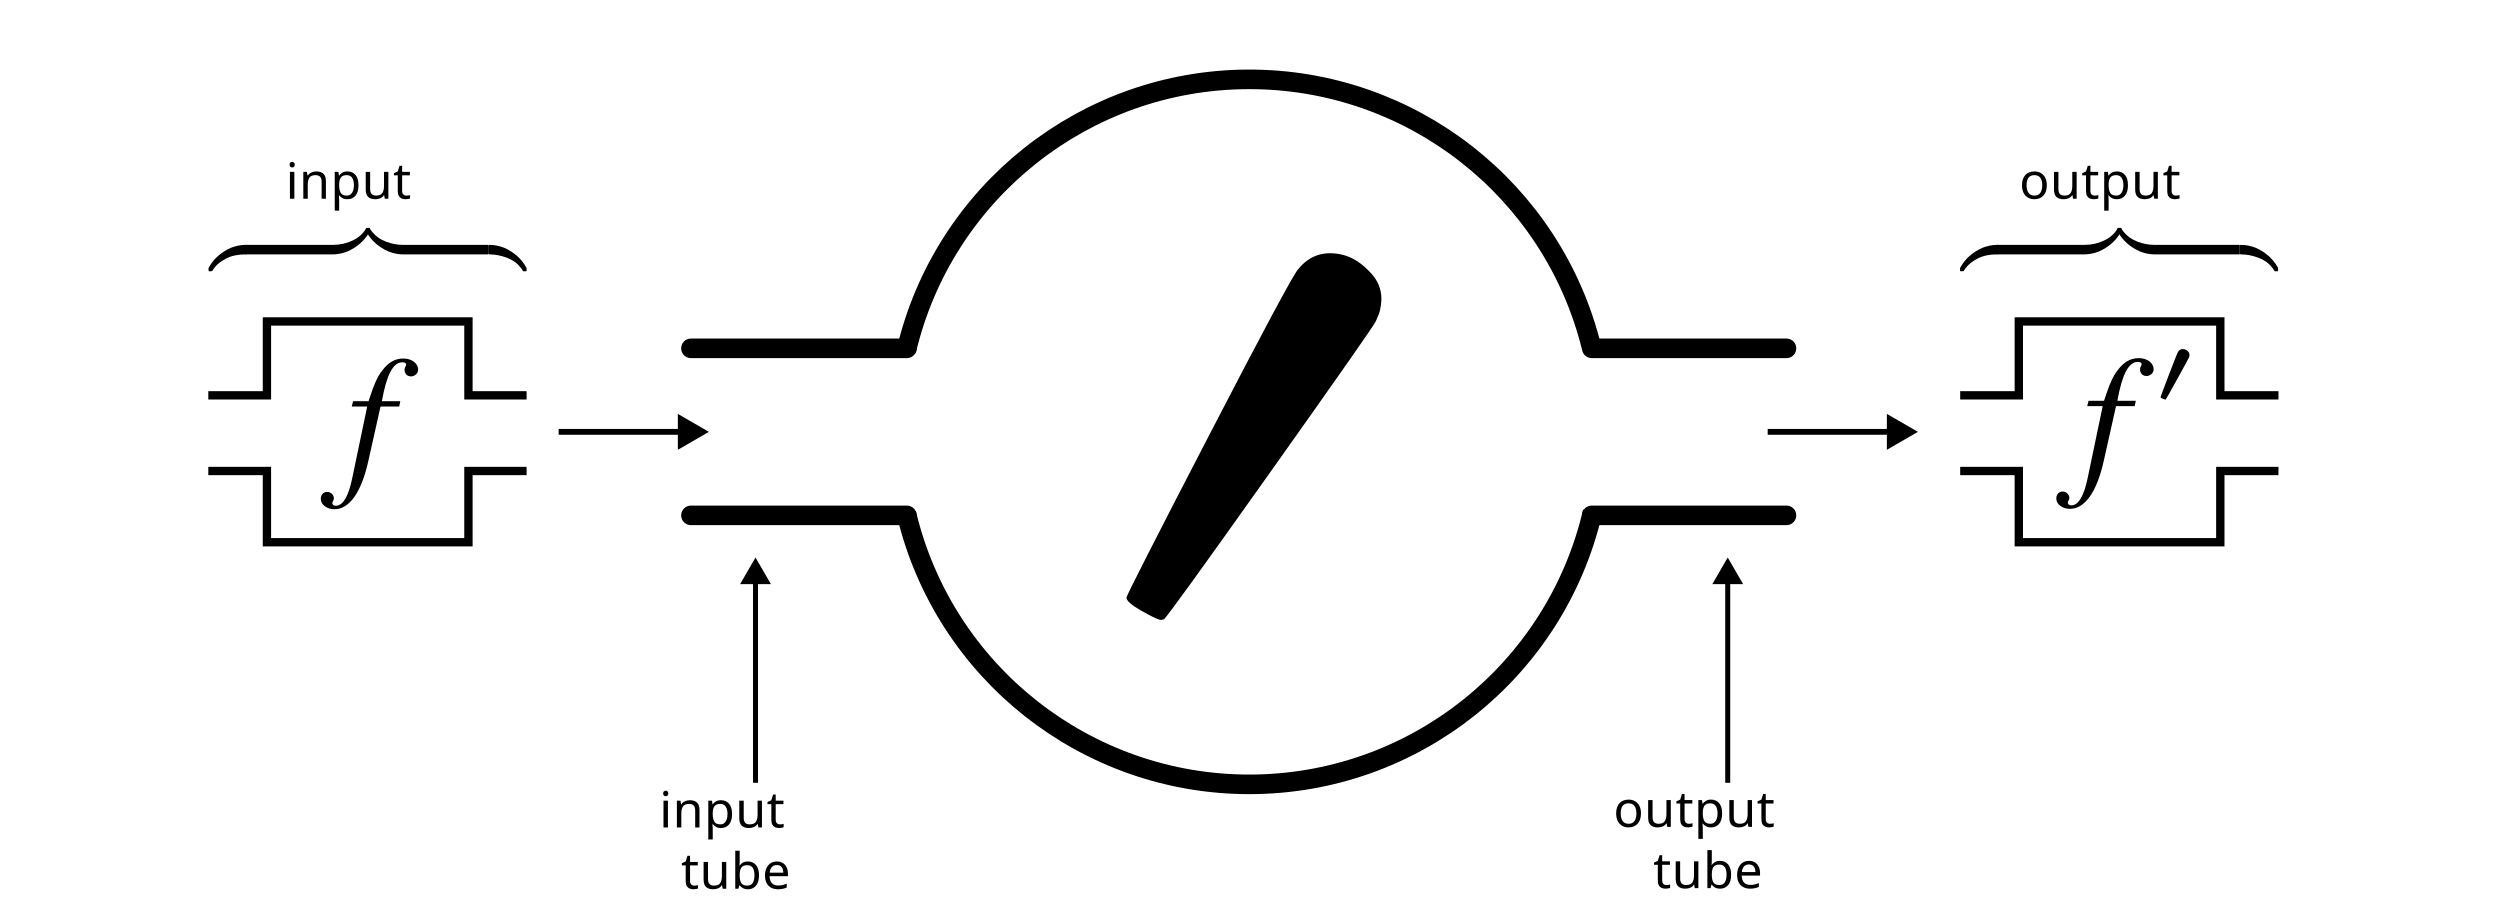
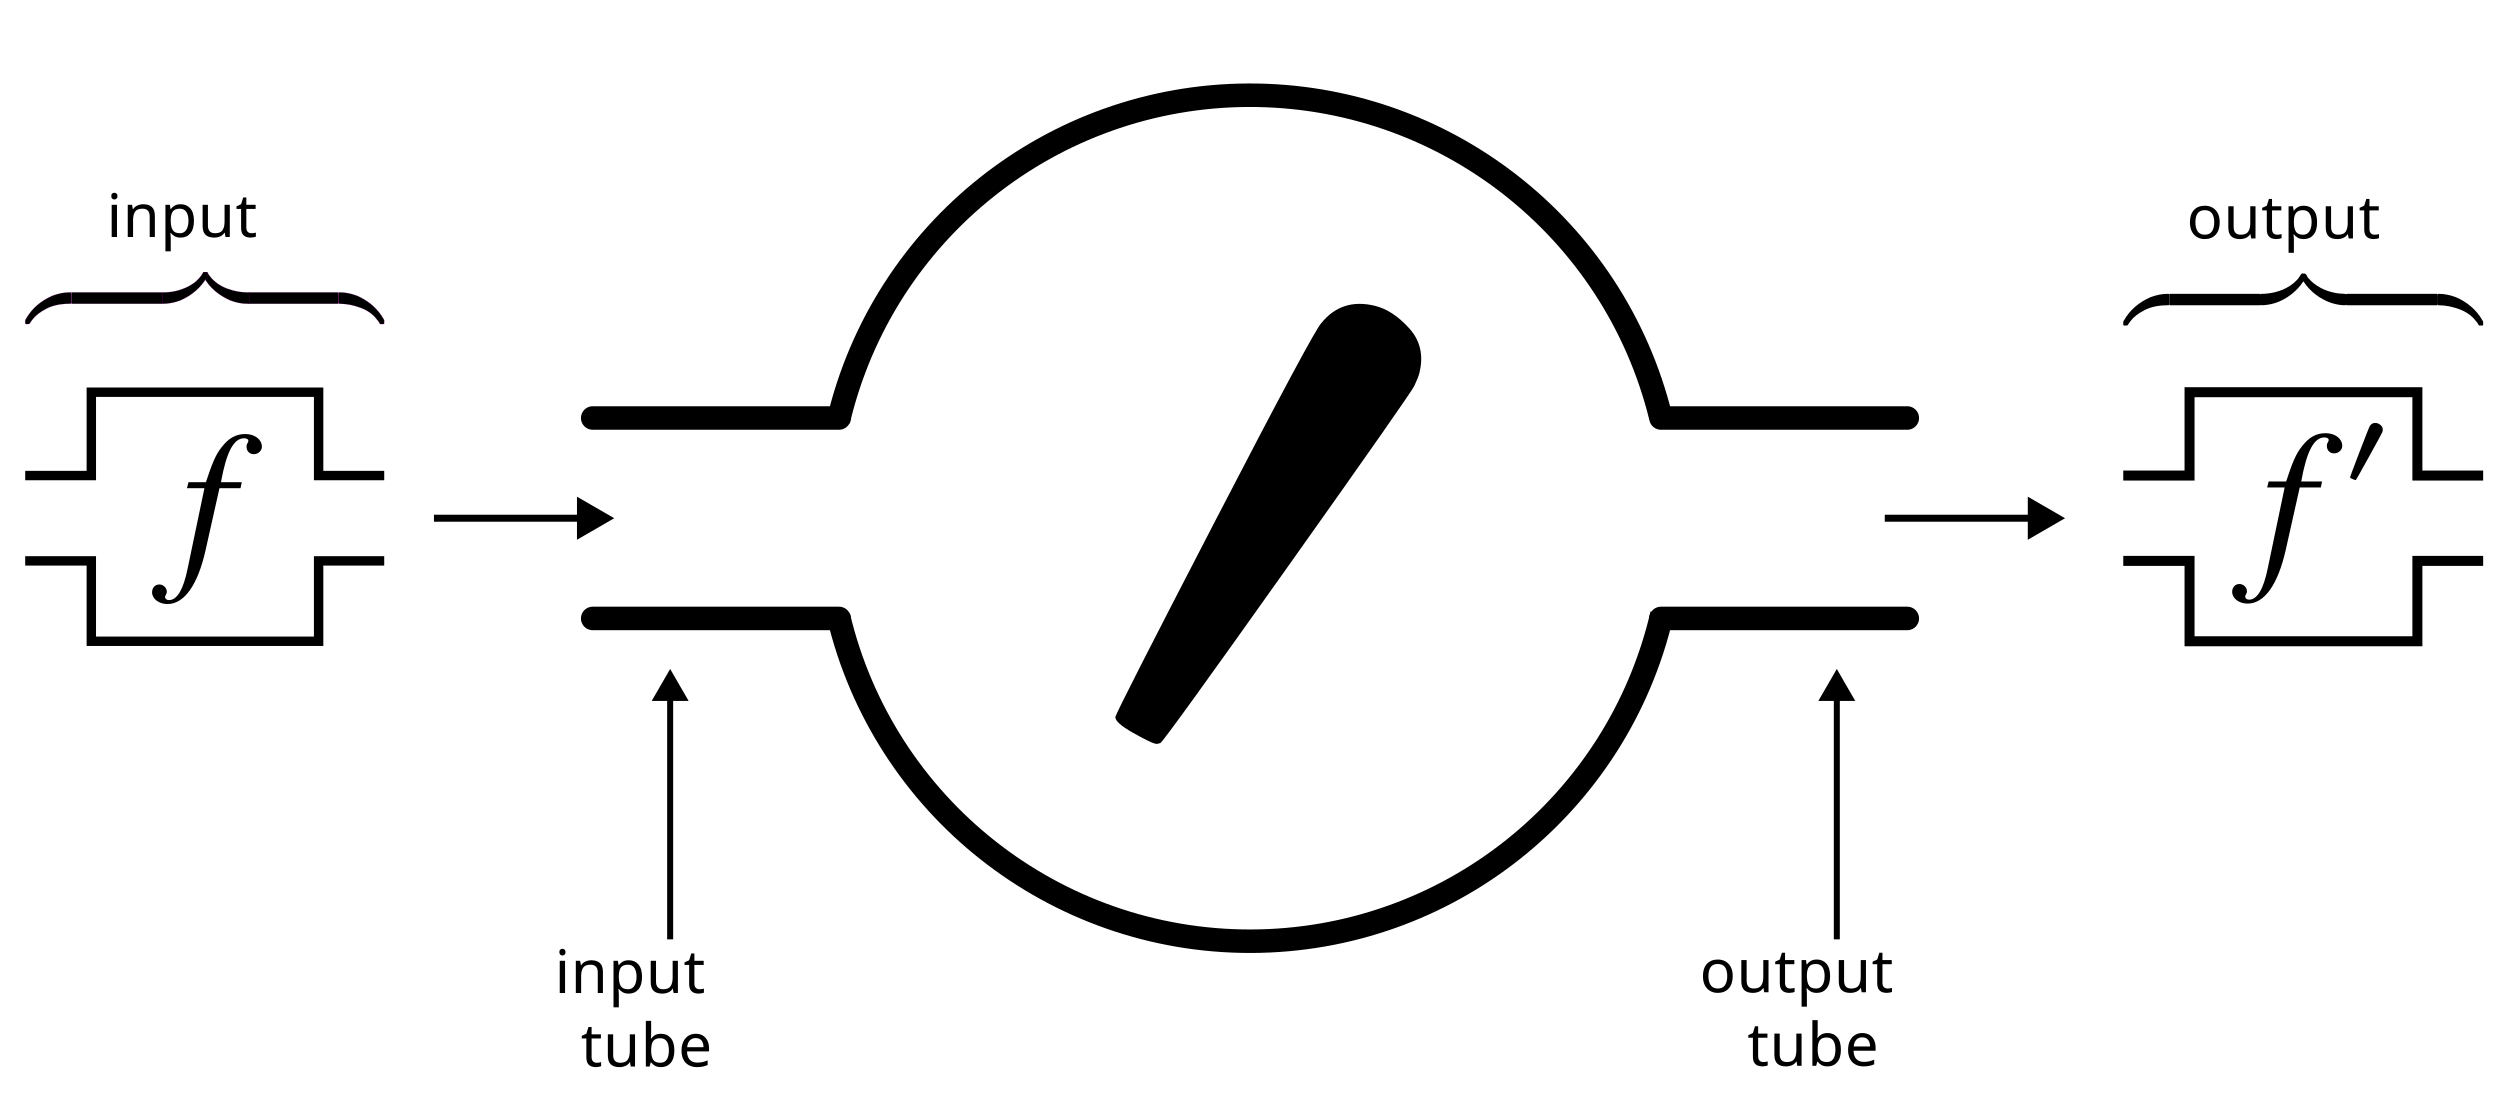
- <svg xmlns="http://www.w3.org/2000/svg" width="600" height="220">
+ <svg xmlns="http://www.w3.org/2000/svg" width="500" height="220" viewBox="0 0 500 220">
  <defs>
    <marker id="a" markerHeight="1" markerWidth="1" orient="auto-start-reverse" preserveAspectRatio="xMidYMid" refX="0" refY="0" style="overflow:visible" viewBox="0 0 1 1">
      <path d="m5.77 0-8.65 5V-5Z" style="fill:context-stroke;fill-rule:evenodd;stroke:context-stroke;stroke-width:1pt" transform="scale(.5)" />
    </marker>
  </defs>
-   <path d="M56.624-155.213q0-1.892.274-3.592.275-1.7.631-2.934.356-1.234 1.014-2.413.658-1.179 1.042-1.837.384-.658 1.152-1.425.768-.768.905-.933.137-.164.685-.575H62.793q.384 0 .384.246 0 .083-.466.576-.466.494-1.124 1.453-.658.96-1.344 2.358-.685 1.399-1.151 3.784-.466 2.385-.466 5.292 0 2.906.466 5.264t1.124 3.81q.658 1.454 1.343 2.359.686.904 1.152 1.453.466.548.466.576 0 .246-.411.246h-.439l-.768-.658q-2.577-2.33-3.756-5.812-1.179-3.482-1.179-7.238ZM67.948-143.917q.054 0 .164.054.11.055.302.083.192.027.329.027.356 0 .658-.356.301-.357.438-.795.275-.74.933-4.195t1.26-6.58q.604-3.126.604-3.154v-.082h-1.289q-1.288 0-1.37-.055-.11-.082-.11-.274l.192-.768q.055-.137.22-.137.164 0 1.288-.027 1.316 0 1.316-.027 0-.055.247-1.371.246-1.316.329-1.59 1.014-4.524 4.003-4.524 1.014.054 1.672.603.658.548.658 1.453 0 .987-.576 1.426-.575.438-1.151.466-1.207 0-1.207-1.152 0-.52.302-.905.302-.384.658-.575l.247-.138q-.439-.164-.823-.164-.329 0-.63.274-.302.274-.412.768-.192.795-.438 2.138-.247 1.344-.439 2.276-.192.932-.192.987 0 .055 1.508.055 1.234 0 1.426.027.192.028.301.165.028.11-.054.466-.083.356-.138.439-.054.137-.246.137t-1.48.027h-1.536l-.63 3.345q-1.317 6.8-1.838 8.5-.74 2.33-1.92 3.454-1.014.878-2 .878-.878 0-1.59-.521-.714-.521-.714-1.48 0-1.015.576-1.481.576-.467 1.152-.467 1.206 0 1.206 1.152 0 .52-.302.905-.301.384-.658.575zM87.42-154.857v-.356q0-.357.383-.549h8.198v-4.112l.028-4.113q.274-.357.52-.357.357 0 .55.412v8.17h8.17q.41.22.41.549 0 .329-.41.548h-8.17v8.17q-.22.384-.494.384h-.11q-.33 0-.494-.384v-8.17h-8.198q-.383-.192-.383-.548zM121.834-149.538q-.411.356-1.206.768-.795.41-1.673.41-1.727 0-2.769-1.233-1.042-1.234-1.07-3.153 0-2.879 2.112-5.291 2.111-2.413 4.688-2.44 1.29 0 2.386 1.315l.082-.11q.055-.082.137-.164.082-.082.247-.22.164-.136.356-.191.192-.055.439-.082.384 0 .63.246.247.247.275.521 0 .412-1.563 6.635-1.563 6.224-1.645 6.361-.494 1.48-2.111 2.44-1.618.96-3.702.988-3.865 0-3.865-1.865 0-.713.493-1.261.494-.548 1.261-.548.412 0 .768.246.356.247.384.85 0 .274-.055.521t-.192.384q-.137.137-.22.274-.082.137-.191.22l-.055.054h.027q.275.083 1.645.083 1.042 0 1.645-.33.631-.3 1.18-.904.548-.603.767-1.289.165-.52.439-1.7.356-1.316.356-1.535zm2.002-7.814-.11-.302q-.082-.301-.137-.41-.055-.11-.165-.385-.11-.274-.274-.384-.164-.11-.356-.301-.192-.192-.494-.247-.301-.055-.603-.082-1.206 0-2.33 1.453-.823 1.07-1.371 3.263-.549 2.193-.549 3.18 0 2.166 1.7 2.166 1.536 0 3.016-1.92l.22-.273zM128.03-168.895l.11-.027H128.744l.767.658q2.577 2.33 3.756 5.812 1.18 3.482 1.18 7.239 0 1.864-.275 3.591-.274 1.728-.63 2.934-.357 1.206-1.015 2.413-.658 1.206-1.042 1.837-.384.63-1.124 1.398-.74.768-.877.905t-.63.52l-.11.11h-.631q-.082 0-.137-.082-.055-.082-.083-.247.028-.027.302-.356 4.25-4.414 4.25-13.023 0-8.61-4.25-13.024-.274-.329-.302-.356 0-.22.138-.302zM139.628-155.213q0-1.892.274-3.592.275-1.7.631-2.934.356-1.234 1.014-2.413.658-1.179 1.042-1.837.384-.658 1.152-1.425.768-.768.905-.933.137-.164.685-.575H145.798q.383 0 .383.246 0 .083-.466.576-.466.494-1.124 1.453-.658.96-1.344 2.358-.685 1.399-1.151 3.784-.466 2.385-.466 5.292 0 2.906.466 5.264t1.124 3.81q.658 1.454 1.343 2.359.686.904 1.152 1.453.466.548.466.576 0 .246-.411.246h-.439l-.768-.658q-2.577-2.33-3.756-5.812-1.179-3.482-1.179-7.238ZM149.142-156.283q.192-1.151 1.48-2.66 1.29-1.507 3.181-1.535.96 0 1.755.494.795.493 1.179 1.234 1.151-1.728 2.769-1.728 1.014 0 1.755.604.74.603.767 1.617 0 .795-.383 1.289-.384.493-.74.603-.357.11-.631.11-.521 0-.85-.302-.33-.302-.33-.795 0-1.261 1.372-1.727-.302-.357-1.097-.357-.357 0-.521.055-1.042.439-1.535 1.81-1.645 6.059-1.645 7.073 0 .768.438 1.097.439.33.96.33 1.014 0 2.001-.906.987-.904 1.344-2.22.082-.275.164-.302.083-.028.439-.055h.11q.41 0 .41.22 0 .027-.054.301-.439 1.563-1.7 2.77-1.261 1.206-2.934 1.206-1.919 0-2.906-1.728-1.124 1.7-2.577 1.7h-.165q-1.343 0-1.919-.713-.576-.713-.603-1.508 0-.877.521-1.425.52-.549 1.234-.549 1.179 0 1.179 1.152 0 .548-.33.96-.328.41-.63.548-.301.137-.356.137l-.083.027q0 .028.165.11.164.082.439.192.274.11.52.082.988 0 1.7-1.234.247-.438.631-1.864.384-1.426.768-2.961.384-1.536.438-1.81.138-.74.138-1.07 0-.767-.412-1.096-.411-.329-.932-.329-1.097 0-2.056.878-.96.877-1.344 2.248-.055.247-.137.274-.082.027-.439.055h-.383q-.165-.165-.165-.302zM165.044-168.895l.11-.027H165.758l.767.658q2.577 2.33 3.756 5.812 1.18 3.482 1.18 7.239 0 1.864-.275 3.591-.274 1.728-.63 2.934-.357 1.206-1.015 2.413-.658 1.206-1.042 1.837-.384.63-1.124 1.398-.74.768-.878.905-.137.137-.63.52l-.11.11h-.63q-.083 0-.137-.082-.055-.082-.083-.247.028-.027.302-.356 4.25-4.414 4.25-13.023 0-8.61-4.25-13.024-.274-.329-.302-.356 0-.22.137-.302zM183.217-157.873q0-.356.384-.548h17.465q.41.219.41.548 0 .302-.383.521l-8.719.027h-8.719q-.438-.137-.438-.548zm0 5.319q0-.411.438-.548h17.438q.384.274.384.548 0 .356-.411.548H183.6q-.384-.192-.384-.548zM213.864-143.917q.055 0 .165.054.11.055.301.083.192.027.33.027.356 0 .657-.356.302-.357.439-.795.274-.74.932-4.195t1.261-6.58q.604-3.126.604-3.154v-.082h-1.29q-1.288 0-1.37-.055-.11-.082-.11-.274l.192-.768q.055-.137.22-.137.164 0 1.288-.027 1.316 0 1.316-.027 0-.055.247-1.371t.33-1.59q1.014-4.524 4.002-4.524 1.014.054 1.673.603.658.548.658 1.453 0 .987-.576 1.426-.576.438-1.152.466-1.206 0-1.206-1.152 0-.52.301-.905.302-.384.658-.575l.247-.138q-.438-.164-.822-.164-.33 0-.63.274-.303.274-.412.768-.192.795-.439 2.138-.247 1.344-.439 2.276-.191.932-.191.987 0 .055 1.508.055 1.233 0 1.425.027.192.028.302.165.027.11-.055.466-.082.356-.137.439-.055.137-.247.137t-1.48.027h-1.536l-.63 3.345q-1.316 6.8-1.837 8.5-.74 2.33-1.92 3.454-1.014.878-2.001.878-.877 0-1.59-.521-.713-.521-.713-1.48 0-1.015.576-1.481.575-.467 1.151-.467 1.207 0 1.207 1.152 0 .52-.302.905-.302.384-.658.575zM228.286-155.213q0-1.892.274-3.592.274-1.7.63-2.934.357-1.234 1.015-2.413.658-1.179 1.042-1.837.384-.658 1.151-1.425.768-.768.905-.933.137-.164.686-.575H234.455q.384 0 .384.246 0 .083-.467.576-.466.494-1.124 1.453-.658.96-1.343 2.358-.686 1.399-1.152 3.784-.466 2.385-.466 5.292 0 2.906.466 5.264t1.124 3.81q.659 1.454 1.344 2.359.685.904 1.151 1.453.467.548.467.576 0 .246-.412.246h-.438l-.768-.658q-2.577-2.33-3.756-5.812-1.18-3.482-1.18-7.238ZM237.8-156.283q.192-1.151 1.48-2.66 1.289-1.507 3.18-1.535.96 0 1.755.494.796.493 1.18 1.234 1.15-1.728 2.769-1.728 1.014 0 1.754.604.74.603.768 1.617 0 .795-.384 1.289-.384.493-.74.603-.357.11-.63.11-.522 0-.85-.302-.33-.302-.33-.795 0-1.261 1.371-1.727-.301-.357-1.097-.357-.356 0-.52.055-1.042.439-1.536 1.81-1.645 6.059-1.645 7.073 0 .768.439 1.097.438.33.96.33 1.014 0 2-.906.988-.904 1.344-2.22.083-.275.165-.302.082-.028.439-.055h.11q.41 0 .41.22 0 .027-.054.301-.44 1.563-1.7 2.77-1.261 1.206-2.934 1.206-1.92 0-2.906-1.728-1.124 1.7-2.577 1.7h-.165q-1.343 0-1.92-.713-.575-.713-.602-1.508 0-.877.52-1.425.521-.549 1.234-.549 1.18 0 1.18 1.152 0 .548-.33.96-.329.41-.63.548-.302.137-.357.137l-.082.027q0 .028.164.11.165.082.44.192.273.11.52.082.987 0 1.7-1.234.247-.438.63-1.864.384-1.426.768-2.961.384-1.536.439-1.81.137-.74.137-1.07 0-.767-.411-1.096-.411-.329-.932-.329-1.097 0-2.057.878-.96.877-1.343 2.248-.055.247-.137.274-.083.027-.439.055h-.384q-.164-.165-.164-.302zM253.702-168.895l.11-.027h.603l.767.658q2.578 2.33 3.757 5.812 1.179 3.482 1.179 7.239 0 1.864-.275 3.591-.274 1.728-.63 2.934-.357 1.206-1.015 2.413-.658 1.206-1.041 1.837-.384.63-1.125 1.398-.74.768-.877.905t-.63.52l-.11.11h-.63q-.083 0-.138-.082-.055-.082-.082-.247.027-.027.301-.356 4.25-4.414 4.25-13.023 0-8.61-4.25-13.024-.274-.329-.301-.356 0-.22.137-.302zM270.35-154.857v-.356q0-.357.384-.549h8.198v-4.112l.027-4.113q.274-.357.52-.357.357 0 .55.412v8.17h8.17q.411.22.411.549 0 .329-.411.548h-8.17v8.17q-.22.384-.494.384h-.11q-.329 0-.493-.384v-8.17h-8.198q-.384-.192-.384-.548zM304.764-149.538q-.41.356-1.206.768-.795.41-1.672.41-1.728 0-2.77-1.233-1.041-1.234-1.069-3.153 0-2.879 2.111-5.291 2.111-2.413 4.689-2.44 1.288 0 2.385 1.315l.082-.11q.055-.082.137-.164.083-.082.247-.22.165-.136.357-.191.191-.055.438-.082.384 0 .63.246.248.247.275.521 0 .412-1.563 6.635-1.563 6.224-1.645 6.361-.493 1.48-2.111 2.44-1.618.96-3.701.988-3.866 0-3.866-1.865 0-.713.493-1.261.494-.548 1.261-.548.412 0 .768.246.357.247.384.85 0 .274-.055.521t-.192.384q-.137.137-.22.274-.081.137-.191.22l-.055.054h.028q.274.083 1.645.083 1.041 0 1.645-.33.63-.3 1.179-.904.548-.603.767-1.289.165-.52.439-1.7.356-1.316.356-1.535zm2.002-7.814-.11-.302q-.082-.301-.137-.41-.055-.11-.164-.385-.11-.274-.275-.384-.164-.11-.356-.301-.192-.192-.493-.247-.302-.055-.604-.082-1.206 0-2.33 1.453-.823 1.07-1.371 3.263-.548 2.193-.548 3.18 0 2.166 1.7 2.166 1.535 0 3.015-1.92l.22-.273zM311.893-155.213q0-1.892.274-3.592.274-1.7.63-2.934.357-1.234 1.015-2.413.658-1.179 1.042-1.837.384-.658 1.152-1.425.767-.768.904-.933.138-.164.686-.575H318.062q.384 0 .384.246 0 .083-.466.576-.466.494-1.124 1.453-.658.96-1.344 2.358-.685 1.399-1.151 3.784-.467 2.385-.467 5.292 0 2.906.467 5.264.466 2.358 1.124 3.81.658 1.454 1.343 2.359.686.904 1.152 1.453.466.548.466.576 0 .246-.411.246h-.439l-.768-.658q-2.577-2.33-3.756-5.812-1.179-3.482-1.179-7.238ZM321.407-156.283q.192-1.151 1.48-2.66 1.29-1.507 3.18-1.535.96 0 1.756.494.795.493 1.179 1.234 1.151-1.728 2.769-1.728 1.014 0 1.754.604.74.603.768 1.617 0 .795-.384 1.289-.384.493-.74.603-.356.11-.63.11-.521 0-.85-.302-.33-.302-.33-.795 0-1.261 1.371-1.727-.301-.357-1.096-.357-.357 0-.521.055-1.042.439-1.536 1.81-1.645 6.059-1.645 7.073 0 .768.439 1.097.439.33.96.33 1.014 0 2.001-.906.987-.904 1.344-2.22.082-.275.164-.302.082-.028.439-.055h.11q.41 0 .41.22 0 .027-.054.301-.439 1.563-1.7 2.77-1.261 1.206-2.934 1.206-1.919 0-2.906-1.728-1.124 1.7-2.577 1.7h-.165q-1.343 0-1.919-.713-.576-.713-.603-1.508 0-.877.52-1.425.522-.549 1.235-.549 1.179 0 1.179 1.152 0 .548-.33.96-.329.41-.63.548-.302.137-.357.137l-.082.027q0 .028.165.11.164.082.438.192.275.11.521.082.987 0 1.7-1.234.247-.438.63-1.864.385-1.426.769-2.961.383-1.536.438-1.81.137-.74.137-1.07 0-.767-.411-1.096-.411-.329-.932-.329-1.097 0-2.056.878-.96.877-1.344 2.248-.055.247-.137.274-.082.027-.439.055h-.384q-.164-.165-.164-.302zM337.31-168.895l.109-.027h.603l.768.658q2.577 2.33 3.756 5.812 1.179 3.482 1.179 7.239 0 1.864-.274 3.591-.275 1.728-.63 2.934-.357 1.206-1.015 2.413-.658 1.206-1.042 1.837-.384.63-1.124 1.398-.74.768-.878.905-.137.137-.63.52l-.11.11h-.631q-.082 0-.137-.082-.055-.082-.082-.247.027-.027.302-.356 4.25-4.414 4.25-13.023 0-8.61-4.25-13.024-.275-.329-.302-.356 0-.22.137-.302z" />
-   <path d="M16.384-86.052q0-4.121 2.95-7.012 2.949-2.89 7.187-2.89 4.258 0 7.227 2.91 2.93 2.91 2.93 7.148 0 4.278-2.95 7.168-2.969 2.871-7.285 2.871-4.277 0-7.168-2.93-2.89-2.89-2.89-7.265zm4.492.078q0 2.852 1.524 4.512 1.562 1.68 4.121 1.68 2.578 0 4.121-1.66 1.543-1.66 1.543-4.434t-1.543-4.434q-1.562-1.68-4.121-1.68-2.52 0-4.082 1.68-1.563 1.68-1.563 4.336zM45.82-66.052h-4.394v-29.375h4.394v2.07q2.598-2.597 5.899-2.597 3.925 0 6.465 2.89 2.578 2.871 2.578 7.246 0 4.278-2.559 7.13-2.539 2.831-6.406 2.831-3.34 0-5.977-2.675zm10.45-19.746q0-2.734-1.485-4.453-1.504-1.738-3.789-1.738-2.422 0-3.926 1.68-1.504 1.679-1.504 4.413 0 2.676 1.504 4.414 1.485 1.7 3.906 1.7 2.286 0 3.77-1.72 1.523-1.718 1.523-4.296zm26.564.918H69.201q.176 2.344 1.524 3.73 1.348 1.368 3.457 1.368 1.64 0 2.715-.782 1.054-.78 2.402-2.89l3.711 2.07q-.86 1.465-1.816 2.52-.957 1.035-2.051 1.718-1.094.664-2.363.977-1.27.312-2.754.312-4.258 0-6.836-2.734-2.578-2.754-2.578-7.305 0-4.511 2.5-7.304 2.52-2.754 6.68-2.754 4.199 0 6.64 2.675 2.422 2.657 2.422 7.364zm-4.511-3.594q-.918-3.515-4.434-3.515-.8 0-1.504.253-.703.235-1.289.704-.566.449-.977 1.093-.41.645-.625 1.465zm9.416-6.953h4.395v1.7q1.21-1.27 2.148-1.739.957-.488 2.266-.488 1.738 0 3.632 1.133l-2.011 4.023q-1.25-.898-2.442-.898-3.593 0-3.593 5.43v9.862h-4.395zm28.81 0h4.415v19.023h-4.414v-1.992q-2.715 2.54-5.84 2.54-3.945 0-6.523-2.852-2.559-2.91-2.559-7.266 0-4.277 2.559-7.129 2.558-2.851 6.406-2.851 3.32 0 5.957 2.734zm-10.429 9.453q0 2.735 1.465 4.453 1.504 1.739 3.79 1.739 2.44 0 3.944-1.68 1.504-1.738 1.504-4.414 0-2.676-1.504-4.414-1.503-1.7-3.906-1.7-2.265 0-3.789 1.72-1.504 1.738-1.504 4.296zm25.022-5.351v14.921h-4.394v-14.921h-1.875v-4.102h1.875v-6.973h4.394v6.973h3.418v4.102zm5.881 5.273q0-4.121 2.95-7.012 2.949-2.89 7.187-2.89 4.258 0 7.227 2.91 2.93 2.91 2.93 7.148 0 4.278-2.95 7.168-2.969 2.871-7.285 2.871-4.277 0-7.168-2.93-2.89-2.89-2.89-7.265zm4.493.078q0 2.852 1.523 4.512 1.562 1.68 4.121 1.68 2.578 0 4.121-1.66 1.543-1.66 1.543-4.434t-1.543-4.434q-1.562-1.68-4.12-1.68-2.52 0-4.083 1.68-1.562 1.68-1.562 4.336zm20.549-9.453h4.394v1.7q1.211-1.27 2.149-1.739.957-.488 2.265-.488 1.739 0 3.633 1.133l-2.012 4.023q-1.25-.898-2.441-.898-3.594 0-3.594 5.43v9.862h-4.394z" aria-label="operator" style="font-size:40px;line-height:1.2;font-family:Futura;-inkscape-font-specification:Futura;text-align:center;letter-spacing:.1px;text-anchor:middle;fill:red;stroke-miterlimit:2" />
-   <path d="M79 43q-6 0-27 6T30 61q0 7 55 232t61 235q15 32 52 32 20 0 42-15t22-44q0-5-2-15-1-7-87-223T84 45q-3-2-5-2Z" style="stroke-width:.083" transform="matrix(.1618 0 0 -.1618 481.841 -57.954)" />
-   <path d="M79 43q-6 0-27 6T30 61q0 7 55 232t61 235q15 32 52 32 20 0 42-15t22-44q0-5-2-15-1-7-87-223T84 45q-3-2-5-2Z" style="stroke-width:.069" transform="matrix(.19092 .04638 .04638 -.19092 185.088 637.92)" />
-   <path d="M79.792 564.063h57.77m174.875 0h52.352" style="fill:none;stroke:#000;stroke-width:5;stroke-linecap:round;stroke-miterlimit:2;stroke-dasharray:none" />
-   <circle cx="225" cy="585.387" r="90" style="fill:none;stroke:#000;stroke-width:5;stroke-miterlimit:2;stroke-dasharray:none" />
-   <path d="M79.792 606.711h57.77m174.875 0h52.352" style="fill:none;stroke:#000;stroke-width:5;stroke-linecap:round;stroke-miterlimit:2;stroke-dasharray:none" />
-   <path d="M79 43q-6 0-27 6T30 61q0 7 55 232t61 235q15 32 52 32 20 0 42-15t22-44q0-5-2-15-1-7-87-223T84 45q-3-2-5-2Z" style="stroke-width:.069" transform="matrix(.17946 .0436 .0436 -.17946 262.32 153.025)" />
-   <path d="M157.44 82.32h55.123m174.874 0h49.704" style="fill:none;stroke:#000;stroke-width:5;stroke-linecap:round;stroke-miterlimit:2;stroke-dasharray:none" transform="matrix(.94 0 0 .94 17.837 6.219)" />
-   <path d="M212.425 82.892a90 90 0 0 1 87.184-69.247 90 90 0 0 1 87.782 68.488" style="fill:none;stroke:#000;stroke-width:5;stroke-miterlimit:2;stroke-dasharray:none" transform="matrix(.94 0 0 .94 17.837 6.219)" />
-   <path d="M157.44 124.968h55.123m174.874 0h49.704" style="fill:none;stroke:#000;stroke-width:5;stroke-linecap:round;stroke-miterlimit:2;stroke-dasharray:none" transform="matrix(.94 0 0 .94 17.837 6.219)" />
-   <path d="M387.655 124.054a90 90 0 0 1-87.45 69.59 90 90 0 0 1-87.767-69.192" style="fill:none;stroke:#000;stroke-width:5;stroke-miterlimit:2;stroke-dasharray:none" transform="matrix(.94 0 0 .94 17.837 6.219)" />
-   <path d="M49.995 113.039h14.068v17.1h48.362v-17.1h13.958M49.995 94.882h14.068V77.149h48.362v17.733h13.958" style="display:inline;fill:none;fill-rule:evenodd;stroke:#000;stroke-width:2;stroke-linecap:butt;stroke-linejoin:miter;stroke-dasharray:none;stroke-opacity:1" />
-   <g style="fill:#000;fill-opacity:1;stroke-width:1.398">
-     <path d="M.344-3.953h.906L.375.234C.156 1.313-.172 1.86-.594 1.86c-.125 0-.203-.078-.203-.171 0-.016.016-.047.047-.11a.264.264 0 0 0 .047-.156c0-.203-.188-.375-.39-.375-.22 0-.376.172-.376.406 0 .344.36.61.797.61.875 0 1.578-.985 1.985-2.813l.718-3.203h1.094l.063-.313H2.109c.282-1.562.657-2.28 1.204-2.28.14 0 .218.062.218.124 0 .031 0 .047-.031.11a.344.344 0 0 0-.063.203c0 .234.157.39.376.39.218 0 .421-.172.421-.39 0-.375-.375-.657-.859-.657-.5 0-.875.22-1.234.688-.313.39-.5.86-.813 1.812H.422Zm0 0" style="stroke:none;stroke-width:1.398" transform="matrix(4.09703 0 0 4.09703 83.007 113.763)" />
+   <path d="M79 43q-6 0-27 6T30 61q0 7 55 232t61 235q15 32 52 32 20 0 42-15t22-44q0-5-2-15-1-7-87-223T84 45t-5-2" style="stroke-width:.069" transform="matrix(.17946 .0436 .0436 -.17946 215.03 153.025)" />
+   <path d="M157.44 82.32h52.413m174.875 0h52.413" style="fill:none;stroke:#000;stroke-width:5;stroke-linecap:round;stroke-miterlimit:2;stroke-dasharray:none" transform="matrix(.94 0 0 .94 -29.453 6.219)" />
+   <path d="M209.716 82.892A90 90 0 0 1 296.9 13.645a90 90 0 0 1 87.782 68.488" style="fill:none;stroke:#000;stroke-width:5;stroke-miterlimit:2;stroke-dasharray:none" transform="matrix(.94 0 0 .94 -29.453 6.219)" />
+   <path d="M157.44 124.968h52.413m174.875 0h52.413" style="fill:none;stroke:#000;stroke-width:5;stroke-linecap:round;stroke-miterlimit:2;stroke-dasharray:none" transform="matrix(.94 0 0 .94 -29.453 6.219)" />
+   <path d="M384.946 124.054a90 90 0 0 1-87.45 69.59 90 90 0 0 1-87.767-69.192" style="fill:none;stroke:#000;stroke-width:5;stroke-miterlimit:2;stroke-dasharray:none" transform="matrix(.94 0 0 .94 -29.453 6.219)" />
+   <path d="M424.653 112.178h13.256v16.075h45.57v-16.075h13.152M424.653 95.11h13.256V78.442h45.57V95.11h13.152" style="display:inline;fill:none;fill-rule:evenodd;stroke:#000;stroke-width:2;stroke-linecap:butt;stroke-linejoin:miter;stroke-dasharray:none;stroke-opacity:1" />
+   <g style="stroke-width:1.061">
+     <g style="fill:#000;fill-opacity:1;stroke-width:1.483">
+       <path d="M.344-3.953h.906L.375.234C.156 1.313-.172 1.86-.594 1.86c-.125 0-.203-.078-.203-.171 0-.016.016-.047.047-.11a.26.26 0 0 0 .047-.156c0-.203-.188-.375-.39-.375-.22 0-.376.172-.376.406 0 .344.36.61.797.61.875 0 1.578-.985 1.985-2.813l.718-3.203h1.094l.063-.313H2.109c.282-1.562.657-2.28 1.204-2.28.14 0 .218.062.218.124 0 .031 0 .047-.031.11a.34.34 0 0 0-.063.203c0 .234.157.39.376.39.218 0 .421-.172.421-.39 0-.375-.375-.657-.859-.657-.5 0-.875.22-1.234.688-.313.39-.5.86-.813 1.812H.422Zm0 0" style="stroke:none;stroke-width:1.483" transform="translate(452.105 112.752)scale(3.8605)" />
+     </g>
+     <path d="M79 43q-6 0-27 6T30 61q0 7 55 232t61 235q15 32 52 32 20 0 42-15t22-44q0-5-2-15-1-7-87-223T84 45t-5-2" style="stroke-width:.587" transform="rotate(187.196 237.617 33.63)scale(-.02291 .02291)" />
  </g>
-   <path d="M470.446 113.039h14.067v17.1h48.363v-17.1h13.957m-76.387-18.157h14.067V77.149H532.875v17.733h13.958" style="display:inline;fill:none;fill-rule:evenodd;stroke:#000;stroke-width:2;stroke-linecap:butt;stroke-linejoin:miter;stroke-dasharray:none;stroke-opacity:1" />
-   <g style="fill:#000;fill-opacity:1;stroke-width:1.398">
-     <path d="M.344-3.953h.906L.375.234C.156 1.313-.172 1.86-.594 1.86c-.125 0-.203-.078-.203-.171 0-.016.016-.047.047-.11a.264.264 0 0 0 .047-.156c0-.203-.188-.375-.39-.375-.22 0-.376.172-.376.406 0 .344.36.61.797.61.875 0 1.578-.985 1.985-2.813l.718-3.203h1.094l.063-.313H2.109c.282-1.562.657-2.28 1.204-2.28.14 0 .218.062.218.124 0 .031 0 .047-.031.11a.344.344 0 0 0-.063.203c0 .234.157.39.376.39.218 0 .421-.172.421-.39 0-.375-.375-.657-.859-.657-.5 0-.875.22-1.234.688-.313.39-.5.86-.813 1.812H.422Zm0 0" style="stroke:none;stroke-width:1.398" transform="matrix(4.09703 0 0 4.09703 499.525 113.67)" />
-   </g>
-   <path d="M79 43q-6 0-27 6T30 61q0 7 55 232t61 235q15 32 52 32 20 0 42-15t22-44q0-5-2-15-1-7-87-223T84 45q-3-2-5-2Z" style="stroke-width:.554" transform="matrix(.02413 .00305 .00305 -.02413 517.614 96.7)" />
-   <path d="M636.023 67.01V120" style="fill:none;stroke:#ff8080;stroke-width:5;stroke-linecap:round;stroke-miterlimit:2;stroke-dasharray:none" />
-   <path d="M134.08 103.644h31.086" style="fill:none;stroke:#000;stroke-width:1.4;stroke-linecap:butt;stroke-miterlimit:2;stroke-dasharray:none;marker-end:url(#a)" />
-   <path d="M424.245 103.644h31.086" style="fill:none;stroke:#000;stroke-width:1.4;stroke-linecap:butt;stroke-miterlimit:2;stroke-dasharray:none;marker-end:url(#a)" />
-   <g style="fill:#000;fill-opacity:1">
-     <path d="M.344-3.953h.906L.375.234C.156 1.313-.172 1.86-.594 1.86c-.125 0-.203-.078-.203-.171 0-.016.016-.047.047-.11a.264.264 0 0 0 .047-.156c0-.203-.188-.375-.39-.375-.22 0-.376.172-.376.406 0 .344.36.61.797.61.875 0 1.578-.985 1.985-2.813l.718-3.203h1.094l.063-.313H2.109c.282-1.562.657-2.28 1.204-2.28.14 0 .218.062.218.124 0 .031 0 .047-.031.11a.344.344 0 0 0-.063.203c0 .234.157.39.376.39.218 0 .421-.172.421-.39 0-.375-.375-.657-.859-.657-.5 0-.875.22-1.234.688-.313.39-.5.86-.813 1.812H.422Zm0 0" style="stroke:none" transform="translate(-188.357 -283.262) scale(5.72608)" />
-   </g>
-   <path d="M549.378-69.792q.038 0 .114.038.076.038.21.057.133.02.228.02.248 0 .457-.248.21-.248.305-.553.19-.514.647-2.913t.876-4.57q.419-2.17.419-2.189v-.057h-.895q-.895 0-.952-.038-.076-.057-.076-.19l.133-.534q.038-.095.152-.095.115 0 .895-.019.914 0 .914-.019 0-.038.172-.952.17-.914.228-1.104.705-3.142 2.78-3.142.704.038 1.161.42.457.38.457 1.008 0 .686-.4.99-.4.305-.8.324-.837 0-.837-.8 0-.361.21-.628.209-.267.456-.4l.172-.095q-.305-.114-.571-.114-.229 0-.438.19-.21.19-.286.533-.133.552-.305 1.485-.17.933-.304 1.58-.134.648-.134.686 0 .038 1.048.038.856 0 .99.02.133.018.21.113.018.077-.039.324-.057.248-.095.305-.038.095-.171.095-.134 0-1.029.019h-1.066l-.438 2.323q-.914 4.722-1.275 5.902-.515 1.619-1.333 2.4-.705.609-1.39.609-.61 0-1.104-.362-.496-.362-.496-1.028 0-.705.4-1.028.4-.324.8-.324.838 0 .838.8 0 .361-.21.628-.21.266-.457.4zM560.304-81.319q-.08 0-.363-.08-.283-.081-.296-.162 0-.094.74-3.123.74-3.03.821-3.164.202-.43.7-.43.27 0 .565.201.297.202.297.593 0 .067-.027.202-.014.094-1.171 3.002-1.158 2.907-1.199 2.934-.04.027-.067.027Z" />
-   <path d="M181.322 187.87v-49.812" style="fill:none;stroke:#000;stroke-width:1.2;stroke-linecap:butt;stroke-miterlimit:2;stroke-dasharray:none;marker-end:url(#a)" />
+   <path d="M86.79 103.644h31.086" style="fill:none;stroke:#000;stroke-width:1.4;stroke-linecap:butt;stroke-miterlimit:2;stroke-dasharray:none;marker-end:url(#a)" />
+   <path d="M376.955 103.644h31.085" style="fill:none;stroke:#000;stroke-width:1.4;stroke-linecap:butt;stroke-miterlimit:2;stroke-dasharray:none;marker-end:url(#a)" />
+   <path d="M134.032 187.87v-49.812" style="fill:none;stroke:#000;stroke-width:1.2;stroke-linecap:butt;stroke-miterlimit:2;stroke-dasharray:none;marker-end:url(#a)" />
  <text xml:space="preserve" x="-609.679" y="-283.522" style="font-style:italic;font-variant:normal;font-weight:700;font-stretch:normal;font-size:10px;line-height:1.2;font-family:Menlo;-inkscape-font-specification:&quot;Menlo Bold Italic&quot;;text-align:center;letter-spacing:.1px;text-anchor:middle;fill:#d40000;stroke:none;stroke-width:1.2;stroke-linecap:butt;stroke-miterlimit:2;stroke-dasharray:none">
    <tspan x="-609.679" y="-283.522">output</tspan>
    <tspan x="-609.629" y="-271.522">tube</tspan>
  </text>
-   <path d="M414.653 187.87v-49.812" style="fill:none;stroke:#000;stroke-width:1.2;stroke-linecap:butt;stroke-miterlimit:2;stroke-dasharray:none;marker-end:url(#a)" />
-   <text xml:space="preserve" x="181.324" y="198.599" style="font-style:italic;font-variant:normal;font-weight:700;font-stretch:normal;font-size:12px;line-height:1.2;font-family:Menlo;-inkscape-font-specification:&quot;Menlo Bold Italic&quot;;text-align:center;letter-spacing:.12px;text-anchor:middle;fill:#d40000;stroke:none;stroke-width:1.2;stroke-linecap:butt;stroke-miterlimit:2;stroke-dasharray:none">
-     <tspan x="181.324" y="198.599" style="font-style:normal;font-variant:normal;font-weight:400;font-stretch:normal;font-family:Baskerville;-inkscape-font-specification:Baskerville;fill:#000;stroke-width:1.2">input</tspan>
-     <tspan x="181.384" y="213.301" style="font-style:normal;font-variant:normal;font-weight:400;font-stretch:normal;font-family:Baskerville;-inkscape-font-specification:Baskerville;fill:#000;stroke-width:1.2">tube</tspan>
+   <path d="M367.362 187.87v-49.812" style="fill:none;stroke:#000;stroke-width:1.2;stroke-linecap:butt;stroke-miterlimit:2;stroke-dasharray:none;marker-end:url(#a)" />
+   <text xml:space="preserve" x="134.033" y="198.599" style="font-style:italic;font-variant:normal;font-weight:700;font-stretch:normal;font-size:12px;line-height:1.2;font-family:Menlo;-inkscape-font-specification:&quot;Menlo Bold Italic&quot;;text-align:center;letter-spacing:.12px;text-anchor:middle;fill:#d40000;stroke:none;stroke-width:1.2;stroke-linecap:butt;stroke-miterlimit:2;stroke-dasharray:none">
+     <tspan x="134.033" y="198.599" style="font-style:normal;font-variant:normal;font-weight:400;font-stretch:normal;font-family:Baskerville;-inkscape-font-specification:Baskerville;fill:#000;stroke-width:1.2">input</tspan>
+     <tspan x="134.093" y="213.301" style="font-style:normal;font-variant:normal;font-weight:400;font-stretch:normal;font-family:Baskerville;-inkscape-font-specification:Baskerville;fill:#000;stroke-width:1.2">tube</tspan>
  </text>
-   <text xml:space="preserve" x="414.632" y="198.453" style="font-style:italic;font-variant:normal;font-weight:700;font-stretch:normal;font-size:12px;line-height:1.2;font-family:Menlo;-inkscape-font-specification:&quot;Menlo Bold Italic&quot;;text-align:center;letter-spacing:.12px;text-anchor:middle;fill:#d40000;stroke:none;stroke-width:1.2;stroke-linecap:butt;stroke-miterlimit:2;stroke-dasharray:none">
-     <tspan x="414.632" y="198.453" style="font-style:normal;font-variant:normal;font-weight:400;font-stretch:normal;font-family:Baskerville;-inkscape-font-specification:Baskerville;fill:#000;stroke-width:1.2">output</tspan>
-     <tspan x="414.692" y="213.155" style="font-style:normal;font-variant:normal;font-weight:400;font-stretch:normal;font-family:Baskerville;-inkscape-font-specification:Baskerville;fill:#000;stroke-width:1.2">tube</tspan>
+   <text xml:space="preserve" x="367.342" y="198.453" style="font-style:italic;font-variant:normal;font-weight:700;font-stretch:normal;font-size:12px;line-height:1.2;font-family:Menlo;-inkscape-font-specification:&quot;Menlo Bold Italic&quot;;text-align:center;letter-spacing:.12px;text-anchor:middle;fill:#d40000;stroke:none;stroke-width:1.2;stroke-linecap:butt;stroke-miterlimit:2;stroke-dasharray:none">
+     <tspan x="367.342" y="198.453" style="font-style:normal;font-variant:normal;font-weight:400;font-stretch:normal;font-family:Baskerville;-inkscape-font-specification:Baskerville;fill:#000;stroke-width:1.2">output</tspan>
+     <tspan x="367.402" y="213.155" style="font-style:normal;font-variant:normal;font-weight:400;font-stretch:normal;font-family:Baskerville;-inkscape-font-specification:Baskerville;fill:#000;stroke-width:1.2">tube</tspan>
  </text>
-   <text xml:space="preserve" x="508.732" y="47.692" style="font-style:italic;font-variant:normal;font-weight:700;font-stretch:normal;font-size:12px;line-height:1.2;font-family:Menlo;-inkscape-font-specification:&quot;Menlo Bold Italic&quot;;text-align:center;letter-spacing:.12px;text-anchor:middle;fill:#d40000;stroke:none;stroke-width:1.2;stroke-linecap:butt;stroke-miterlimit:2;stroke-dasharray:none">
-     <tspan x="508.792" y="47.692" style="font-style:normal;font-variant:normal;font-weight:400;font-stretch:normal;font-family:Baskerville;-inkscape-font-specification:Baskerville;fill:#000;stroke-width:1.2">output</tspan>
+   <text xml:space="preserve" x="461.442" y="47.692" style="font-style:italic;font-variant:normal;font-weight:700;font-stretch:normal;font-size:12px;line-height:1.2;font-family:Menlo;-inkscape-font-specification:&quot;Menlo Bold Italic&quot;;text-align:center;letter-spacing:.12px;text-anchor:middle;fill:#d40000;stroke:none;stroke-width:1.2;stroke-linecap:butt;stroke-miterlimit:2;stroke-dasharray:none">
+     <tspan x="461.502" y="47.692" style="font-style:normal;font-variant:normal;font-weight:400;font-stretch:normal;font-family:Baskerville;-inkscape-font-specification:Baskerville;fill:#000;stroke-width:1.2">output</tspan>
  </text>
-   <path d="m546.747 64.994-.114.114h-.628q-.077 0-.134-.076-.057-.076-.095-.133-.038-.057-.152-.267-.114-.21-.362-.457-1.161-1.542-3.256-2.323-2.094-.78-4.112-.8-.248 0-.305-.056-.057-.058-.057-.42v-1.275q0-.38.057-.457.057-.076.286-.076 1.656 0 3.465.685 3.522 1.562 5.255 4.608l.152.267z" />
-   <path d="M-10 0v120h420V0Z" style="stroke-width:.764" transform="matrix(-.04832 0 0 .01904 537.049 58.768)" />
-   <path d="M517.427 59.91v.971q0 .134-.096.134-.076.038-.285.038-1.638 0-3.427-.686-3.523-1.561-5.256-4.607l-.152-.267v-.666l.114-.115h.648q.057 0 .114.077.057.076.095.133.038.057.172.285.133.229.342.457 1.238 1.543 3.275 2.323 2.037.781 4.094.781.247 0 .304.057.058.057.058.419z" />
-   <path d="m509.01 54.712.115.115v.666l-.152.267q-1.733 3.046-5.255 4.607-1.41.552-2.951.667h-.229q-.171 0-.247.019-.267 0-.324-.057-.057-.057-.057-.362V59.244q0-.343.057-.4.057-.057.304-.076 2.533 0 4.722-1.047 2.19-1.047 3.2-2.856.075-.114.132-.134.058-.019.362-.019z" />
-   <path d="M-10 0v120h420V0Z" style="stroke-width:.755" transform="matrix(-.04956 0 0 .01904 499.588 58.768)" />
-   <path d="M479.631 59.91v.667q0 .342-.057.4-.057.057-.305.076-2.703 0-4.588.97-1.885.972-2.78 2.152-.152.172-.305.4-.152.229-.228.362-.076.133-.133.133-.039.038-.381.038h-.324l-.114-.114v-.666l.152-.267q1.733-3.046 5.255-4.608 1.809-.685 3.465-.685.248 0 .286.057.038.057.057.4z" />
-   <text xml:space="preserve" x="88.368" y="47.692" style="font-style:italic;font-variant:normal;font-weight:700;font-stretch:normal;font-size:12px;line-height:1.2;font-family:Menlo;-inkscape-font-specification:&quot;Menlo Bold Italic&quot;;text-align:center;letter-spacing:.12px;text-anchor:middle;fill:#d40000;stroke:none;stroke-width:1.2;stroke-linecap:butt;stroke-miterlimit:2;stroke-dasharray:none">
-     <tspan x="88.428" y="47.692" style="font-style:normal;font-variant:normal;font-weight:400;font-stretch:normal;font-family:Baskerville;-inkscape-font-specification:Baskerville;fill:#000;stroke-width:1.2">input</tspan>
+   <path d="m496.63 64.994-.114.114h-.628q-.076 0-.133-.076t-.095-.133-.153-.267-.361-.457q-1.162-1.542-3.256-2.323-2.095-.78-4.113-.8-.247 0-.305-.056-.057-.058-.057-.42v-1.275q0-.38.057-.457.058-.076.286-.076 1.657 0 3.465.685 3.523 1.562 5.255 4.608l.153.267z" />
+   <path d="M-10 0v120h431.627V0Z" style="stroke-width:.822" transform="matrix(-.04177 0 0 .01904 486.998 58.768)" />
+   <path d="M460.333 54.713c-.35.403-.564.932-.967 1.306-1.604 1.694-3.937 2.538-6.227 2.718-.448.095-1.354-.203-1.222.544.024.571-.055 1.157.057 1.715.474.108.984.01 1.467-.034 2.297-.29 4.404-1.515 6.01-3.151.456-.476.867-.997 1.224-1.551 1.306 2.026 3.338 3.57 5.617 4.34.98.29 2.022.53 3.047.416.183-.157.056-.495.094-.731-.02-.487.05-.985-.057-1.46-.77-.12-1.584-.063-2.356-.252-2.062-.39-4.042-1.38-5.417-3.023-.24-.286-.322-.889-.772-.837z" />
+   <path d="M-12.18 0v120H410V0Z" style="stroke-width:.811" transform="matrix(-.04294 0 0 .01904 451.475 58.768)" />
+   <path d="M433.869 59.91v.667q0 .342-.057.4-.058.057-.305.076-2.704 0-4.589.97-1.885.972-2.78 2.152-.152.172-.304.4-.153.229-.229.362t-.133.133q-.038.038-.38.038h-.324l-.115-.114v-.666l.153-.267q1.732-3.046 5.255-4.608 1.808-.685 3.465-.685.247 0 .286.057t.057.4z" />
+   <path d="M5.04 112.178h13.224v16.075h45.46v-16.075h13.12M5.042 95.11h13.223V78.442h45.46V95.11h13.12" style="display:inline;fill:none;fill-rule:evenodd;stroke:#000;stroke-width:1.88;stroke-linecap:butt;stroke-linejoin:miter;stroke-dasharray:none;stroke-opacity:1" />
+   <g style="fill:#000;fill-opacity:1;stroke:none;stroke-width:1.398">
+     <path d="M.344-3.953h.906L.375.234C.156 1.313-.172 1.86-.594 1.86c-.125 0-.203-.078-.203-.171 0-.016.016-.047.047-.11a.26.26 0 0 0 .047-.156c0-.203-.188-.375-.39-.375-.22 0-.376.172-.376.406 0 .344.36.61.797.61.875 0 1.578-.985 1.985-2.813l.718-3.203h1.094l.063-.313H2.109c.282-1.562.657-2.28 1.204-2.28.14 0 .218.062.218.124 0 .031 0 .047-.031.11a.34.34 0 0 0-.063.203c0 .234.157.39.376.39.218 0 .421-.172.421-.39 0-.375-.375-.657-.859-.657-.5 0-.875.22-1.234.688-.313.39-.5.86-.813 1.812H.422Zm0 0" style="stroke:none;stroke-width:1.398" transform="translate(36.072 112.859)scale(3.8512)" />
+   </g>
+   <text xml:space="preserve" x="41.122" y="47.395" style="font-style:italic;font-variant:normal;font-weight:700;font-stretch:normal;font-size:12px;line-height:1.2;font-family:Menlo;-inkscape-font-specification:&quot;Menlo Bold Italic&quot;;text-align:center;letter-spacing:.12px;text-anchor:middle;fill:#d40000;stroke:none;stroke-width:1.2;stroke-linecap:butt;stroke-miterlimit:2;stroke-dasharray:none">
+     <tspan x="41.182" y="47.395" style="font-style:normal;font-variant:normal;font-weight:400;font-stretch:normal;font-family:Baskerville;-inkscape-font-specification:Baskerville;fill:#000;stroke:none;stroke-width:1.2">input</tspan>
  </text>
-   <path d="m126.383 64.994-.115.114h-.628q-.076 0-.133-.076-.057-.076-.095-.133-.038-.057-.153-.267-.114-.21-.361-.457-1.162-1.542-3.256-2.323-2.095-.78-4.113-.8-.247 0-.305-.056-.057-.058-.057-.42v-1.275q0-.38.057-.457.058-.076.286-.076 1.656 0 3.465.685 3.523 1.562 5.255 4.608l.153.267z" />
-   <path d="M-10 0v120h420V0Z" style="stroke-width:.764" transform="matrix(-.04832 0 0 .01904 116.684 58.768)" />
-   <path d="M97.062 59.91v.971q0 .134-.095.134-.076.038-.286.038-1.637 0-3.427-.686-3.522-1.561-5.255-4.607l-.152-.267v-.666l.114-.115h.647q.057 0 .114.077.058.076.096.133.038.057.17.285.134.229.344.457 1.237 1.543 3.275 2.323 2.037.781 4.093.781.248 0 .305.057.057.057.057.419z" />
-   <path d="m88.646 54.712.114.115v.666l-.152.267q-1.732 3.046-5.255 4.607-1.409.552-2.951.667h-.229q-.17 0-.247.019-.267 0-.324-.057-.057-.057-.057-.362V59.244q0-.343.057-.4.057-.057.305-.076 2.532 0 4.722-1.047 2.19-1.047 3.199-2.856.076-.114.133-.134.057-.019.362-.019z" />
-   <path d="M-10 0v120h420V0Z" style="stroke-width:.755" transform="matrix(-.04956 0 0 .01904 79.224 58.768)" />
-   <path d="M59.267 59.91v.667q0 .342-.058.4-.057.057-.304.076-2.704 0-4.589.97-1.885.972-2.78 2.152-.152.172-.304.4-.153.229-.229.362-.076.133-.133.133-.038.038-.38.038h-.325l-.114-.114v-.666l.153-.267q1.732-3.046 5.255-4.608 1.808-.685 3.465-.685.247 0 .285.057.039.057.058.4zM437.14 269.696l-.113-.114h-.629q-.076 0-.133.076-.057.076-.095.133-.038.057-.152.267-.115.21-.362.457-1.162 1.542-3.256 2.323-2.094.78-4.113.8-.247 0-.304.056-.057.058-.057.42v1.276q0 .38.057.456.057.076.285.076 1.657 0 3.466-.685 3.522-1.562 5.255-4.608l.152-.266z" />
-   <path d="M-10 0v120h420V0Z" style="stroke-width:.316" transform="matrix(-.28348 0 0 -.01904 425.09 275.922)" />
-   <path d="M308.863 274.78v-.971q0-.134-.095-.134-.076-.038-.286-.038-1.637 0-3.427.686-3.522 1.561-5.255 4.607l-.152.267v.666l.114.115h.647q.058 0 .115-.076.057-.077.095-.134.038-.057.171-.285.134-.229.343-.457 1.238-1.543 3.275-2.323t4.093-.78q.248 0 .305-.058.057-.057.057-.419z" />
-   <path d="m300.448 279.978.114-.115v-.666l-.153-.267q-1.732-3.046-5.255-4.607-1.409-.552-2.95-.667h-.23q-.17 0-.247-.019-.266 0-.323.057-.058.058-.058.362V275.446q0 .343.058.4.057.057.304.076 2.532 0 4.722 1.047 2.19 1.048 3.199 2.856.076.115.133.134.057.019.362.019z" />
-   <path d="M-10 0v120h420V0Z" style="stroke-width:.308" transform="matrix(-.29774 0 0 -.01904 288.369 275.922)" />
-   <path d="M166.656 274.78v-.667q0-.342-.057-.4-.057-.057-.305-.076-2.704 0-4.589-.97-1.885-.972-2.78-2.152-.152-.172-.304-.4-.152-.229-.229-.362-.076-.133-.133-.133-.038-.038-.38-.038h-.324l-.115.114v.666l.153.267q1.732 3.046 5.255 4.608 1.809.685 3.465.685.248 0 .286-.057.038-.057.057-.4z" />
-   <text xml:space="preserve" x="299.808" y="291.297" style="font-style:italic;font-variant:normal;font-weight:700;font-stretch:normal;font-size:12px;line-height:1.2;font-family:Menlo;-inkscape-font-specification:&quot;Menlo Bold Italic&quot;;text-align:center;letter-spacing:.12px;text-anchor:middle;fill:#d40000;stroke:none;stroke-width:1.2;stroke-linecap:butt;stroke-miterlimit:2;stroke-dasharray:none">
-     <tspan x="299.868" y="291.297" style="font-style:normal;font-variant:normal;font-weight:400;font-stretch:normal;font-family:Baskerville;-inkscape-font-specification:Baskerville;fill:#000;stroke-width:1.2">operator</tspan>
-   </text>
+   <g style="stroke:#f0f">
+     <path stroke-width=".019" d="m545.963 67.642-.114.115h-.628q-.076 0-.133-.077-.058-.076-.096-.133t-.152-.266q-.114-.21-.362-.457-1.161-1.543-3.256-2.323t-4.112-.8q-.248 0-.305-.057t-.057-.419v-1.276q0-.38.057-.457.057-.076.286-.076 1.656 0 3.465.686 3.522 1.56 5.255 4.607l.152.267z" style="stroke:#f0f" transform="translate(-469.119 -2.946)" />
+     <g style="stroke:#f0f;stroke-width:.764">
+       <path stroke-width=".775" d="M-21.73 0v120H410V0Z" style="stroke:#f0f" transform="matrix(-.0417 0 0 .01904 66.723 58.47)" />
+     </g>
+     <g style="stroke:#f0f">
+       <path d="M-10 60v51q0 7 5 7 4 2 15 2 86 0 180-36Q375 2 466-158l8-14v-35l-6-6h-34q-3 0-6 4t-5 7-9 15-18 24Q331-82 224-41T9 0Q-4 0-7 3t-3 22z" style="stroke:#f0f" transform="matrix(-.01904 0 0 .01904 49.625 58.47)" />
+       <path d="m432-213-6 6v35l8 14Q525 2 710 84q74 29 155 35h12q9 0 13 1 14 0 17-3t3-19V25q0-18-3-21t-16-4Q758 0 643-55T475-205q-4-6-7-7t-19-1z" style="stroke:#f0f" transform="matrix(-.01904 0 0 .01904 49.625 58.47)" />
+     </g>
+     <g style="stroke:#f0f;stroke-width:.755">
+       <path stroke-width=".755" d="M-10 0v120h420V0Z" style="stroke:#f0f" transform="matrix(-.04337 0 0 .01904 32.04 58.47)" />
+     </g>
+     <path stroke-width=".019" d="M483.375 62.559v.666q0 .343-.057.4t-.305.076q-2.704 0-4.589.971t-2.78 2.152q-.152.171-.304.4-.152.228-.229.361-.076.134-.133.134-.038.038-.38.038h-.324l-.115-.115v-.666l.153-.267q1.732-3.046 5.255-4.607 1.809-.686 3.465-.686.248 0 .286.057.038.058.057.4z" style="stroke:#f0f" transform="translate(-469.119 -2.946)" />
+   </g>
</svg>
